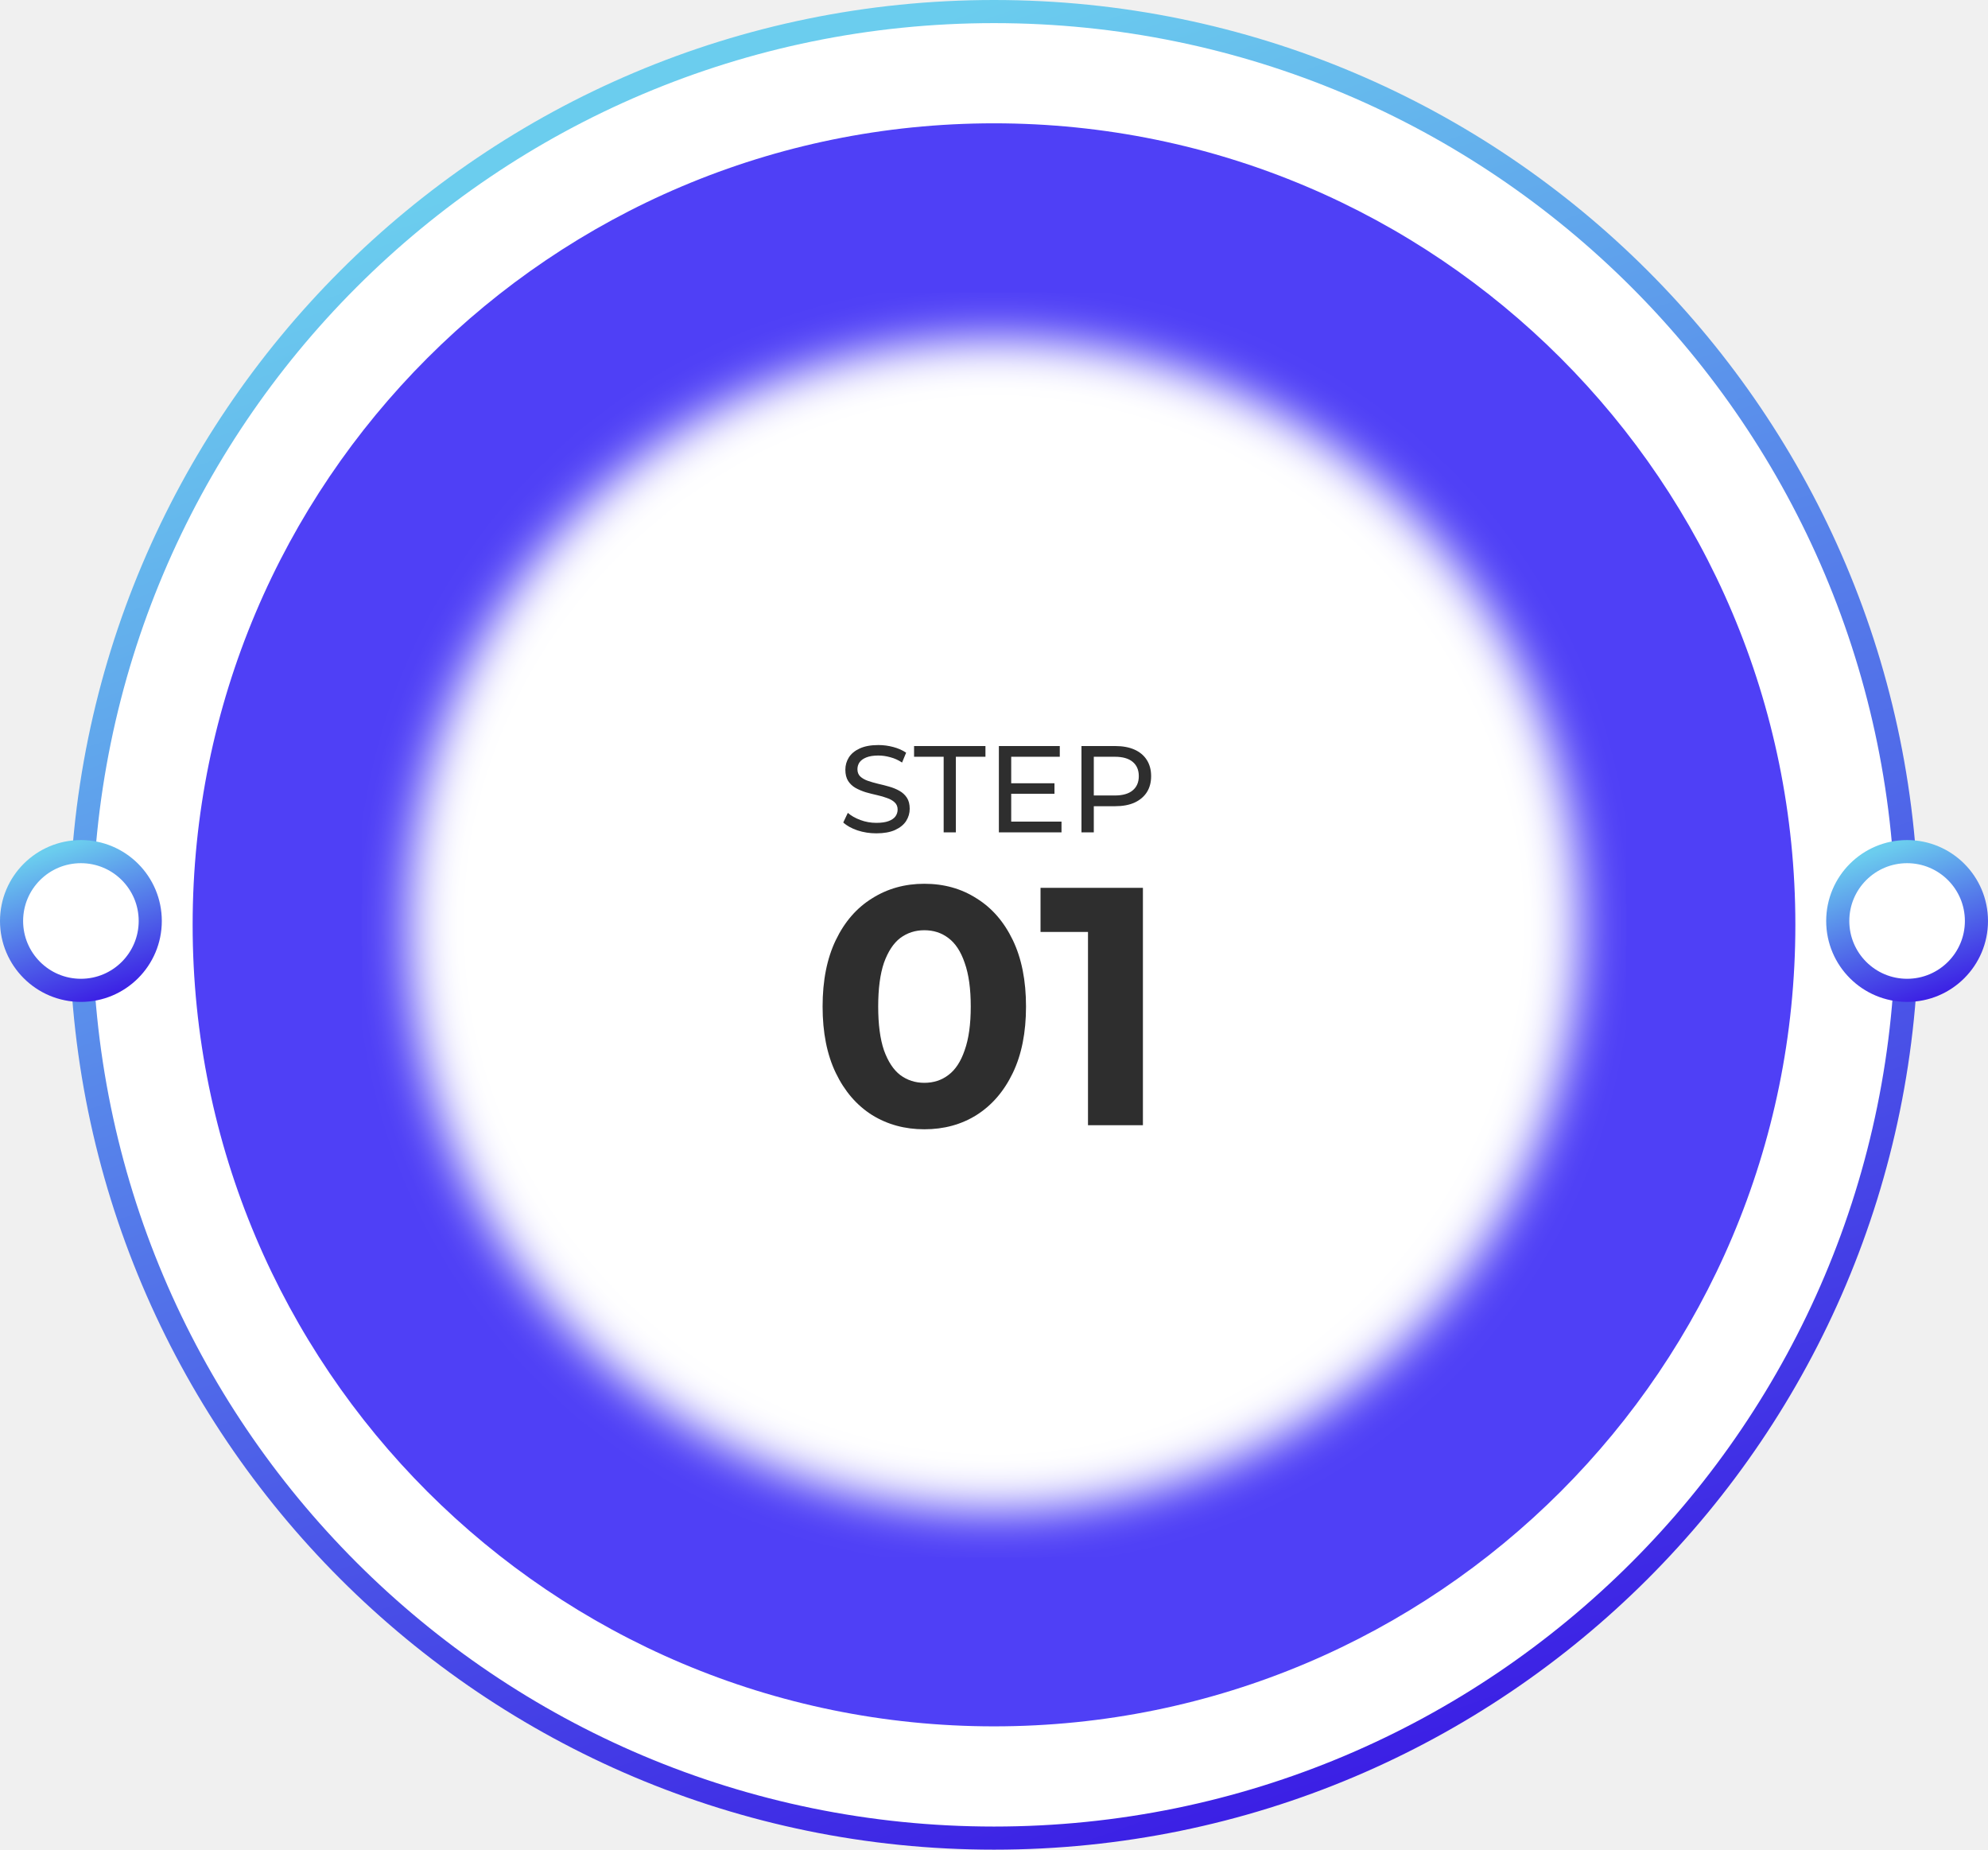
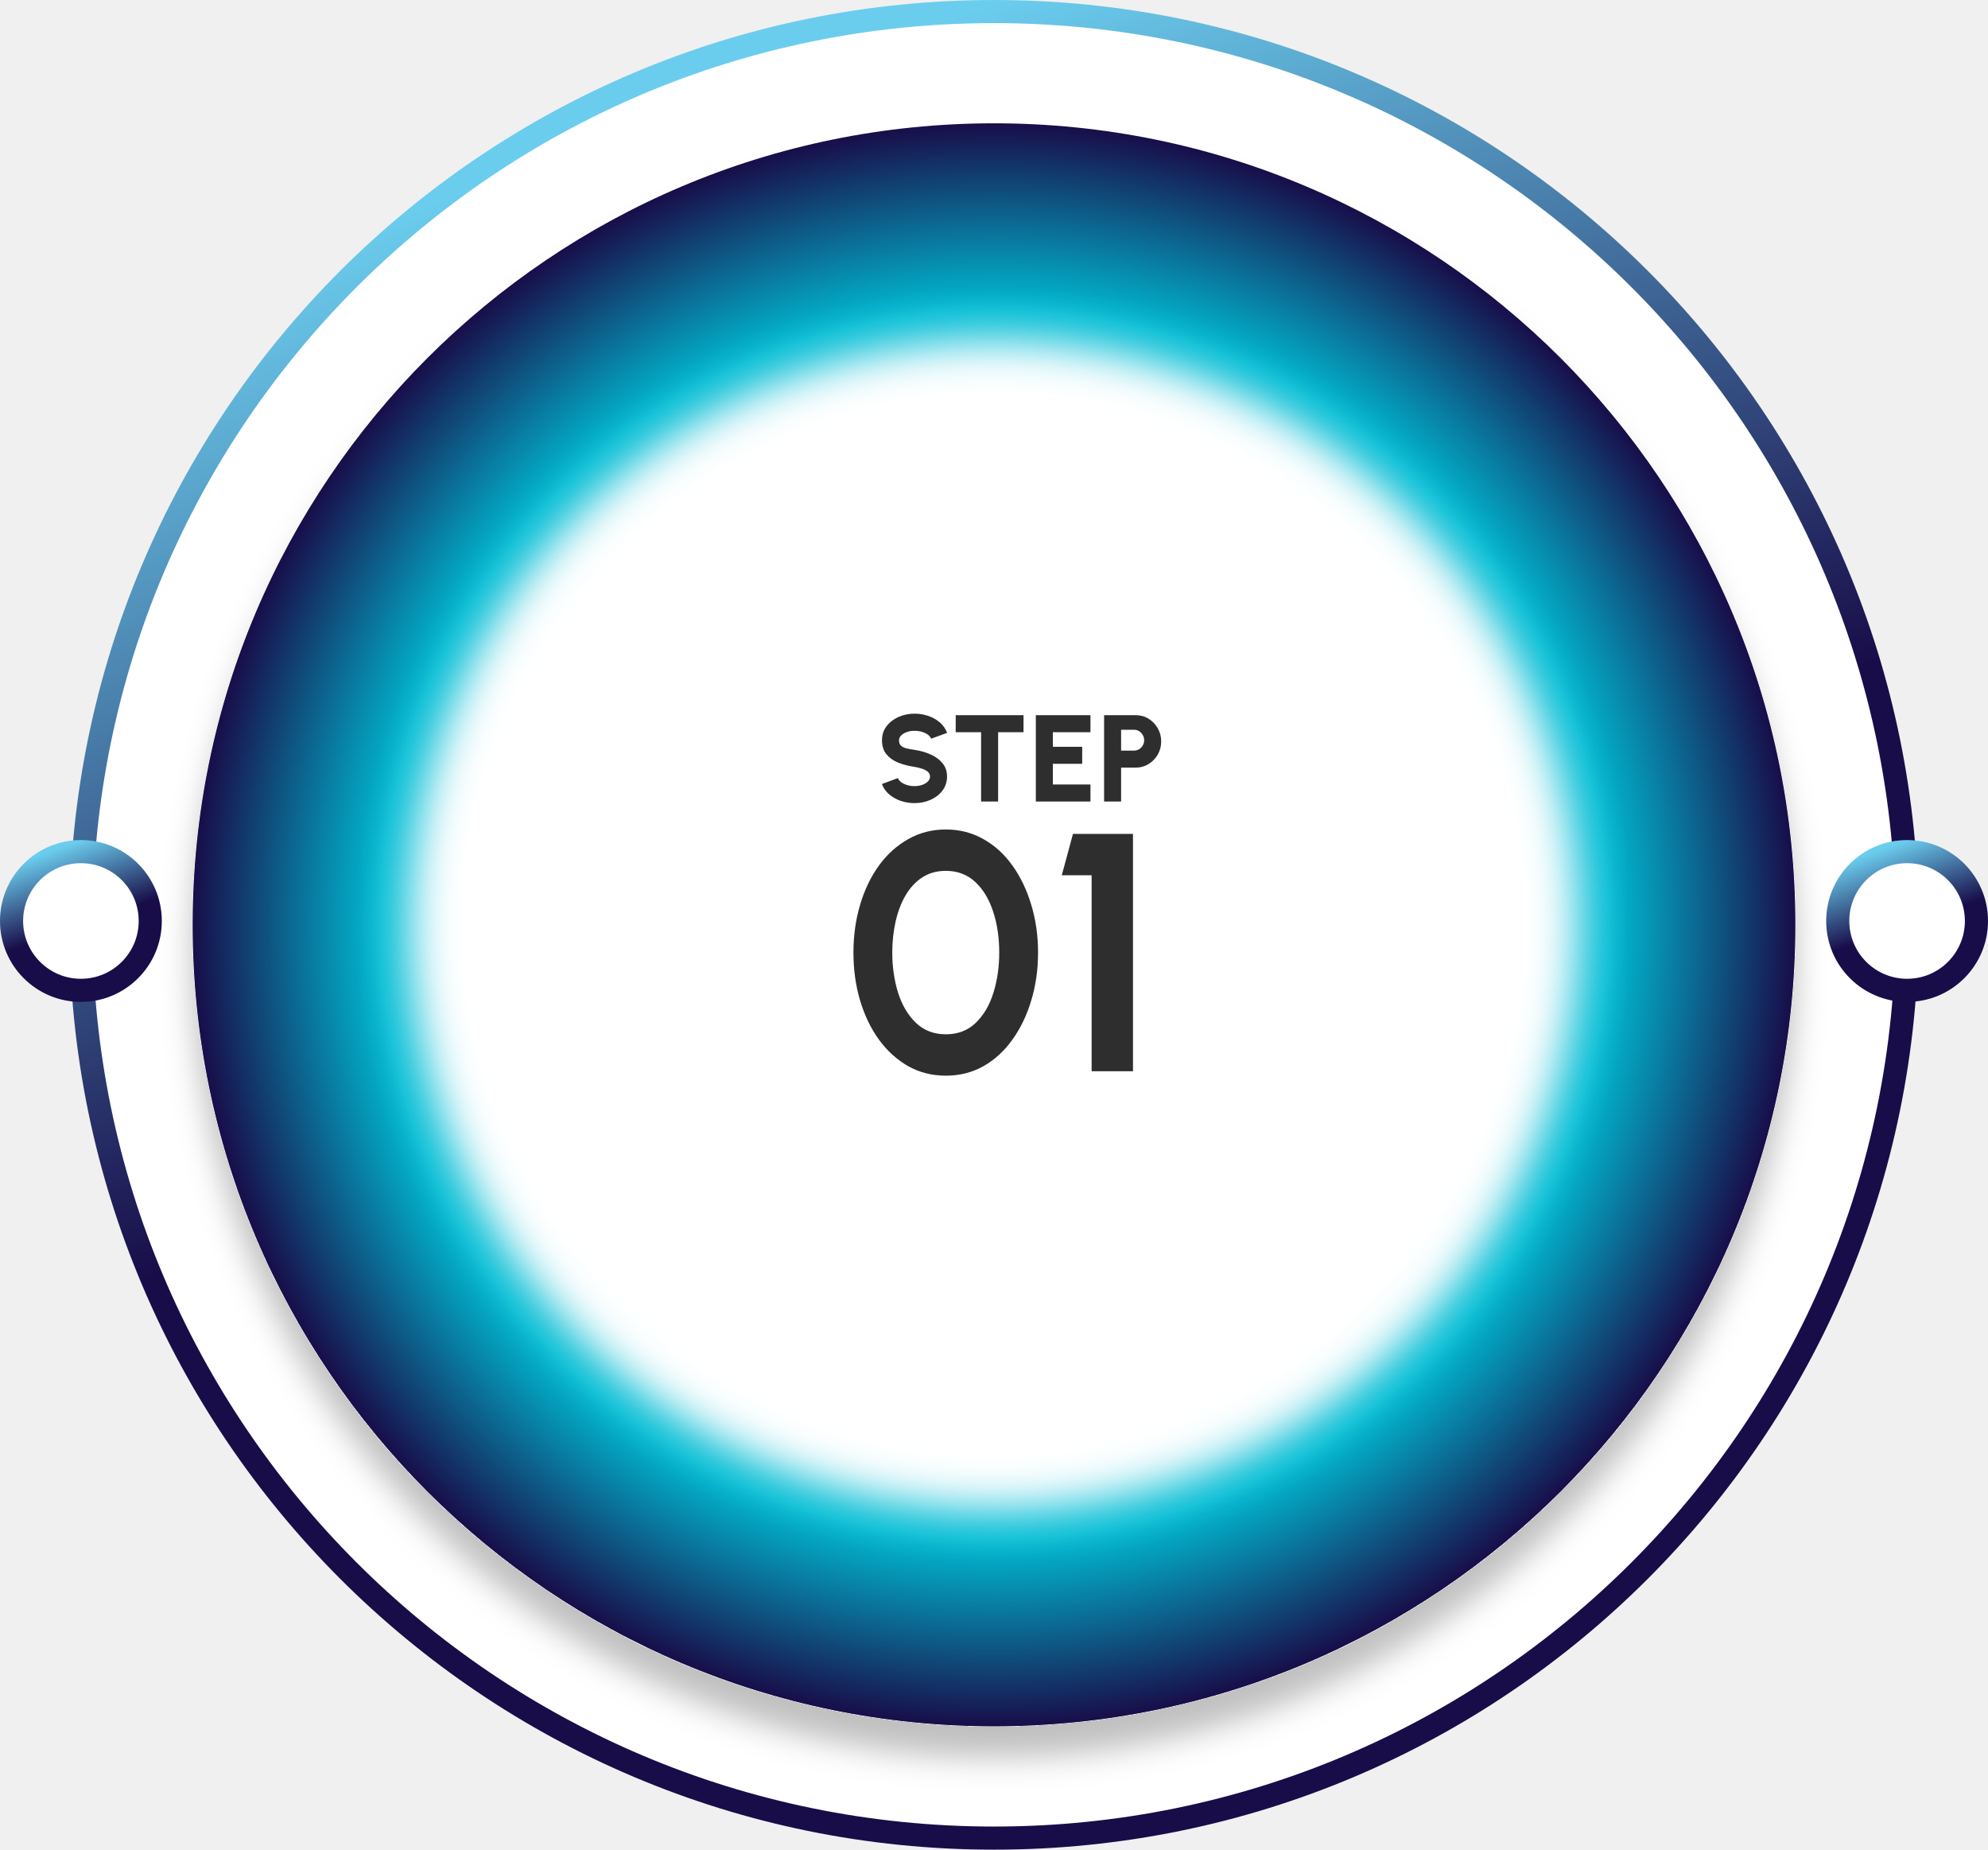
<svg xmlns="http://www.w3.org/2000/svg" width="258" height="240" viewBox="0 0 258 240" fill="none">
-   <circle cx="129" cy="120" r="118.5" fill="white" stroke="url(#paint0_linear_272_824)" stroke-width="3" />
-   <circle cx="129" cy="120" r="104" fill="#4F40F6" />
-   <g filter="url(#filter0_f_272_824)">
+   <circle cx="129" cy="120" r="118.5" fill="white" stroke="url(#paint0_linear_346_1035)" stroke-width="3" />
+   <g filter="url(#filter0_d_346_1035)">
+     <circle cx="129" cy="120" r="104" fill="url(#paint1_radial_346_1035)" />
+   </g>
+   <g filter="url(#filter1_f_346_1035)">
    <circle cx="129" cy="120" r="76" fill="white" />
  </g>
-   <circle cx="247.5" cy="119.5" r="9" fill="white" stroke="url(#paint1_linear_272_824)" stroke-width="3" />
-   <circle cx="10.5" cy="119.5" r="9" fill="white" stroke="url(#paint2_linear_272_824)" stroke-width="3" />
-   <path d="M119.955 146.528C117.432 146.528 115.174 145.912 113.179 144.68C111.184 143.419 109.615 141.6 108.471 139.224C107.327 136.848 106.755 133.973 106.755 130.6C106.755 127.227 107.327 124.352 108.471 121.976C109.615 119.6 111.184 117.796 113.179 116.564C115.174 115.303 117.432 114.672 119.955 114.672C122.507 114.672 124.766 115.303 126.731 116.564C128.726 117.796 130.295 119.6 131.439 121.976C132.583 124.352 133.155 127.227 133.155 130.6C133.155 133.973 132.583 136.848 131.439 139.224C130.295 141.6 128.726 143.419 126.731 144.68C124.766 145.912 122.507 146.528 119.955 146.528ZM119.955 140.5C121.158 140.5 122.199 140.163 123.079 139.488C123.988 138.813 124.692 137.743 125.191 136.276C125.719 134.809 125.983 132.917 125.983 130.6C125.983 128.283 125.719 126.391 125.191 124.924C124.692 123.457 123.988 122.387 123.079 121.712C122.199 121.037 121.158 120.7 119.955 120.7C118.782 120.7 117.74 121.037 116.831 121.712C115.951 122.387 115.247 123.457 114.719 124.924C114.22 126.391 113.971 128.283 113.971 130.6C113.971 132.917 114.22 134.809 114.719 136.276C115.247 137.743 115.951 138.813 116.831 139.488C117.74 140.163 118.782 140.5 119.955 140.5ZM141.198 146V117.84L144.278 120.92H135.038V115.2H148.326V146H141.198Z" fill="#2E2E2E" />
-   <path d="M113.725 108.128C112.872 108.128 112.056 108 111.277 107.744C110.499 107.477 109.885 107.136 109.437 106.72L110.029 105.472C110.456 105.845 111 106.155 111.661 106.4C112.323 106.645 113.011 106.768 113.725 106.768C114.376 106.768 114.904 106.693 115.309 106.544C115.715 106.395 116.013 106.192 116.205 105.936C116.397 105.669 116.493 105.371 116.493 105.04C116.493 104.656 116.365 104.347 116.109 104.112C115.864 103.877 115.539 103.691 115.133 103.552C114.739 103.403 114.301 103.275 113.821 103.168C113.341 103.061 112.856 102.939 112.365 102.8C111.885 102.651 111.443 102.464 111.037 102.24C110.643 102.016 110.323 101.717 110.077 101.344C109.832 100.96 109.709 100.469 109.709 99.872C109.709 99.296 109.859 98.768 110.157 98.288C110.467 97.797 110.936 97.408 111.565 97.12C112.205 96.821 113.016 96.672 113.997 96.672C114.648 96.672 115.293 96.757 115.933 96.928C116.573 97.099 117.128 97.344 117.597 97.664L117.069 98.944C116.589 98.624 116.083 98.395 115.549 98.256C115.016 98.107 114.499 98.032 113.997 98.032C113.368 98.032 112.851 98.112 112.445 98.272C112.04 98.432 111.741 98.645 111.549 98.912C111.368 99.179 111.277 99.477 111.277 99.808C111.277 100.203 111.4 100.517 111.645 100.752C111.901 100.987 112.227 101.173 112.621 101.312C113.027 101.451 113.469 101.579 113.949 101.696C114.429 101.803 114.909 101.925 115.389 102.064C115.88 102.203 116.323 102.384 116.717 102.608C117.123 102.832 117.448 103.131 117.693 103.504C117.939 103.877 118.061 104.357 118.061 104.944C118.061 105.509 117.907 106.037 117.597 106.528C117.288 107.008 116.808 107.397 116.157 107.696C115.517 107.984 114.707 108.128 113.725 108.128ZM122.467 108V98.192H118.627V96.8H127.891V98.192H124.051V108H122.467ZM131.089 101.632H136.849V102.992H131.089V101.632ZM131.233 106.608H137.761V108H129.633V96.8H137.537V98.192H131.233V106.608ZM140.352 108V96.8H144.72C145.701 96.8 146.539 96.955 147.232 97.264C147.925 97.573 148.459 98.021 148.832 98.608C149.205 99.195 149.392 99.893 149.392 100.704C149.392 101.515 149.205 102.213 148.832 102.8C148.459 103.376 147.925 103.824 147.232 104.144C146.539 104.453 145.701 104.608 144.72 104.608H141.232L141.952 103.856V108H140.352ZM141.952 104.016L141.232 103.216H144.672C145.696 103.216 146.469 102.997 146.992 102.56C147.525 102.123 147.792 101.504 147.792 100.704C147.792 99.904 147.525 99.285 146.992 98.848C146.469 98.411 145.696 98.192 144.672 98.192H141.232L141.952 97.392V104.016Z" fill="#2E2E2E" />
+   <circle cx="247.5" cy="119.5" r="9" fill="white" stroke="url(#paint2_linear_346_1035)" stroke-width="3" />
+   <circle cx="10.5" cy="119.5" r="9" fill="white" stroke="url(#paint3_linear_346_1035)" stroke-width="3" />
+   <path d="M122.749 139.572C120.96 139.572 119.332 139.161 117.865 138.34C116.399 137.504 115.13 136.353 114.059 134.886C113.003 133.419 112.189 131.725 111.617 129.804C111.045 127.868 110.759 125.8 110.759 123.6C110.759 121.4 111.045 119.339 111.617 117.418C112.189 115.482 113.003 113.781 114.059 112.314C115.13 110.847 116.399 109.703 117.865 108.882C119.332 108.046 120.96 107.628 122.749 107.628C124.539 107.628 126.167 108.046 127.633 108.882C129.1 109.703 130.354 110.847 131.395 112.314C132.451 113.781 133.265 115.482 133.837 117.418C134.424 119.339 134.717 121.4 134.717 123.6C134.717 125.8 134.424 127.868 133.837 129.804C133.265 131.725 132.451 133.419 131.395 134.886C130.354 136.353 129.1 137.504 127.633 138.34C126.167 139.161 124.539 139.572 122.749 139.572ZM122.749 134.204C124.319 134.204 125.617 133.705 126.643 132.708C127.67 131.711 128.433 130.405 128.931 128.792C129.43 127.179 129.679 125.448 129.679 123.6C129.679 121.649 129.415 119.875 128.887 118.276C128.359 116.663 127.582 115.379 126.555 114.426C125.529 113.473 124.26 112.996 122.749 112.996C121.561 112.996 120.527 113.289 119.647 113.876C118.782 114.448 118.063 115.233 117.491 116.23C116.919 117.227 116.494 118.364 116.215 119.64C115.937 120.901 115.797 122.221 115.797 123.6C115.797 125.433 116.047 127.164 116.545 128.792C117.059 130.405 117.829 131.711 118.855 132.708C119.897 133.705 121.195 134.204 122.749 134.204ZM141.669 139V113.568H137.797L139.249 108.2H147.037V139H141.669Z" fill="#2E2E2E" />
+   <path d="M118.688 104.208C118.059 104.208 117.456 104.109 116.88 103.912C116.31 103.715 115.808 103.429 115.376 103.056C114.95 102.683 114.643 102.24 114.456 101.728L116.528 100.96C116.592 101.141 116.726 101.312 116.928 101.472C117.131 101.627 117.384 101.755 117.688 101.856C117.992 101.952 118.326 102 118.688 102C119.035 102 119.36 101.949 119.664 101.848C119.974 101.741 120.222 101.595 120.408 101.408C120.6 101.221 120.696 101.003 120.696 100.752C120.696 100.501 120.598 100.293 120.4 100.128C120.203 99.963 119.95 99.832 119.64 99.736C119.331 99.635 119.014 99.557 118.688 99.504C117.883 99.387 117.16 99.197 116.52 98.936C115.886 98.669 115.384 98.304 115.016 97.84C114.648 97.371 114.464 96.776 114.464 96.056C114.464 95.363 114.659 94.757 115.048 94.24C115.443 93.723 115.96 93.32 116.6 93.032C117.246 92.744 117.942 92.6 118.688 92.6C119.307 92.6 119.904 92.699 120.48 92.896C121.056 93.093 121.558 93.379 121.984 93.752C122.416 94.125 122.726 94.573 122.912 95.096L120.84 95.848C120.776 95.667 120.643 95.499 120.44 95.344C120.238 95.189 119.984 95.064 119.68 94.968C119.376 94.872 119.046 94.824 118.688 94.824C118.347 94.819 118.022 94.869 117.712 94.976C117.408 95.083 117.158 95.229 116.96 95.416C116.768 95.603 116.672 95.816 116.672 96.056C116.672 96.371 116.763 96.608 116.944 96.768C117.131 96.928 117.376 97.043 117.68 97.112C117.984 97.181 118.32 97.243 118.688 97.296C119.446 97.408 120.144 97.608 120.784 97.896C121.424 98.179 121.936 98.557 122.32 99.032C122.71 99.501 122.904 100.075 122.904 100.752C122.904 101.445 122.71 102.051 122.32 102.568C121.931 103.085 121.416 103.488 120.776 103.776C120.136 104.064 119.44 104.208 118.688 104.208ZM132.831 92.8V95.008H129.535V104H127.327V95.008H124.031V92.8H132.831ZM134.429 104V92.8H141.517V95.008H136.637V96.896H140.445V99.104H136.637V101.792H141.517V104H134.429ZM143.288 104V92.8H147.416C148.029 92.8 148.581 92.955 149.072 93.264C149.568 93.573 149.963 93.987 150.256 94.504C150.549 95.016 150.696 95.581 150.696 96.2C150.696 96.829 150.547 97.403 150.248 97.92C149.949 98.432 149.549 98.84 149.048 99.144C148.552 99.448 148.008 99.6 147.416 99.6H145.496V104H143.288ZM145.496 97.392H147.168C147.413 97.392 147.635 97.333 147.832 97.216C148.029 97.093 148.187 96.931 148.304 96.728C148.427 96.52 148.488 96.291 148.488 96.04C148.488 95.795 148.427 95.571 148.304 95.368C148.187 95.16 148.029 94.995 147.832 94.872C147.635 94.749 147.413 94.688 147.168 94.688H145.496V97.392Z" fill="#2E2E2E" />
  <defs>
-     <filter id="filter0_f_272_824" x="47" y="38" width="164" height="164" filterUnits="userSpaceOnUse" color-interpolation-filters="sRGB">
+     <filter id="filter0_d_346_1035" x="21" y="16" width="216" height="216" filterUnits="userSpaceOnUse" color-interpolation-filters="sRGB">
+       <feFlood flood-opacity="0" result="BackgroundImageFix" />
+       <feColorMatrix in="SourceAlpha" type="matrix" values="0 0 0 0 0 0 0 0 0 0 0 0 0 0 0 0 0 0 127 0" result="hardAlpha" />
+       <feOffset dy="4" />
+       <feGaussianBlur stdDeviation="2" />
+       <feComposite in2="hardAlpha" operator="out" />
+       <feColorMatrix type="matrix" values="0 0 0 0 0 0 0 0 0 0 0 0 0 0 0 0 0 0 0.25 0" />
+       <feBlend mode="normal" in2="BackgroundImageFix" result="effect1_dropShadow_346_1035" />
+       <feBlend mode="normal" in="SourceGraphic" in2="effect1_dropShadow_346_1035" result="shape" />
+     </filter>
+     <filter id="filter1_f_346_1035" x="47" y="38" width="164" height="164" filterUnits="userSpaceOnUse" color-interpolation-filters="sRGB">
      <feFlood flood-opacity="0" result="BackgroundImageFix" />
      <feBlend mode="normal" in="SourceGraphic" in2="BackgroundImageFix" result="shape" />
-       <feGaussianBlur stdDeviation="3" result="effect1_foregroundBlur_272_824" />
+       <feGaussianBlur stdDeviation="3" result="effect1_foregroundBlur_346_1035" />
    </filter>
-     <linearGradient id="paint0_linear_272_824" x1="129" y1="0" x2="213.5" y2="236.5" gradientUnits="userSpaceOnUse">
+     <linearGradient id="paint0_linear_346_1035" x1="129" y1="0" x2="213.5" y2="236.5" gradientUnits="userSpaceOnUse">
      <stop stop-color="#6BCDEE" />
-       <stop offset="1" stop-color="#3812E4" />
+       <stop offset="0.475" stop-color="#180D49" />
+       <stop offset="0.735" stop-color="#180D49" />
    </linearGradient>
-     <linearGradient id="paint1_linear_272_824" x1="247.5" y1="109" x2="254.894" y2="129.694" gradientUnits="userSpaceOnUse">
+     <radialGradient id="paint1_radial_346_1035" cx="0" cy="0" r="1" gradientUnits="userSpaceOnUse" gradientTransform="translate(129 120) rotate(90) scale(104)">
+       <stop offset="0.765" stop-color="#00BCD4" />
+       <stop offset="1" stop-color="#180D49" />
+     </radialGradient>
+     <linearGradient id="paint2_linear_346_1035" x1="247.5" y1="109" x2="254.894" y2="129.694" gradientUnits="userSpaceOnUse">
      <stop stop-color="#6BCDEE" />
-       <stop offset="1" stop-color="#3812E4" />
+       <stop offset="0.475" stop-color="#180D49" />
+       <stop offset="0.735" stop-color="#180D49" />
    </linearGradient>
-     <linearGradient id="paint2_linear_272_824" x1="10.5" y1="109" x2="17.894" y2="129.694" gradientUnits="userSpaceOnUse">
+     <linearGradient id="paint3_linear_346_1035" x1="10.5" y1="109" x2="17.894" y2="129.694" gradientUnits="userSpaceOnUse">
      <stop stop-color="#6BCDEE" />
-       <stop offset="1" stop-color="#3812E4" />
+       <stop offset="0.475" stop-color="#180D49" />
+       <stop offset="0.735" stop-color="#180D49" />
    </linearGradient>
  </defs>
</svg>
